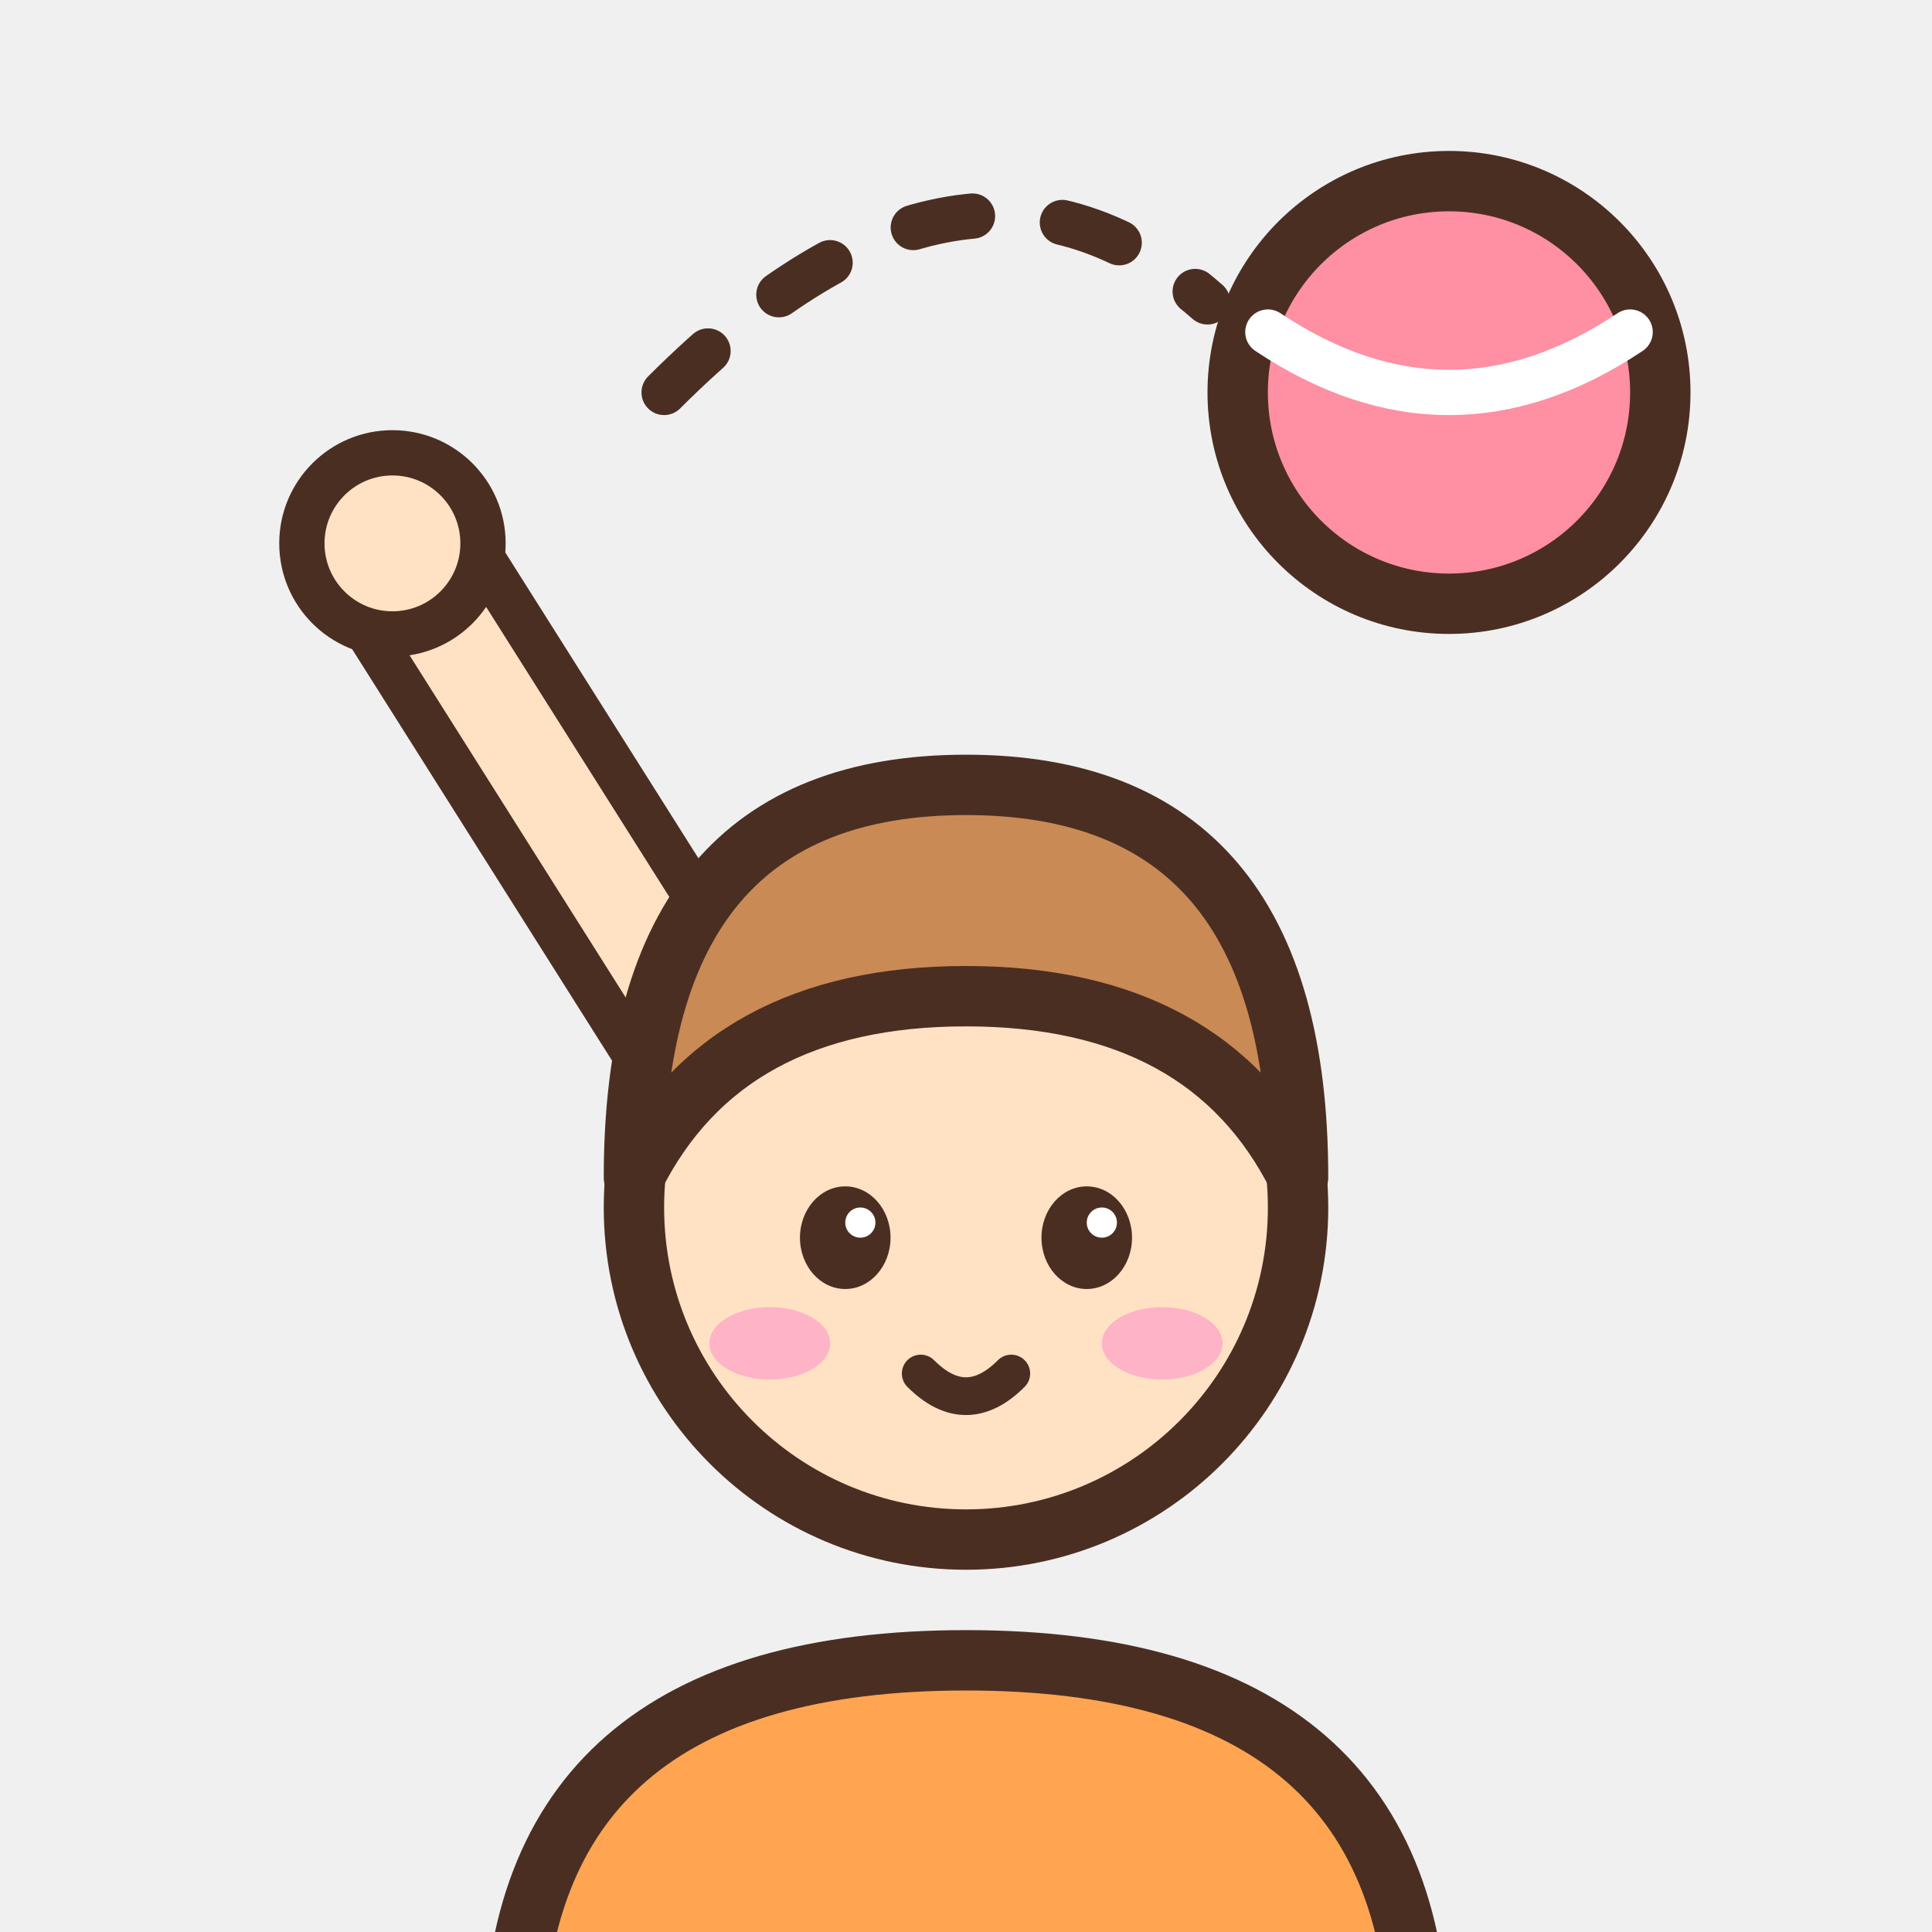
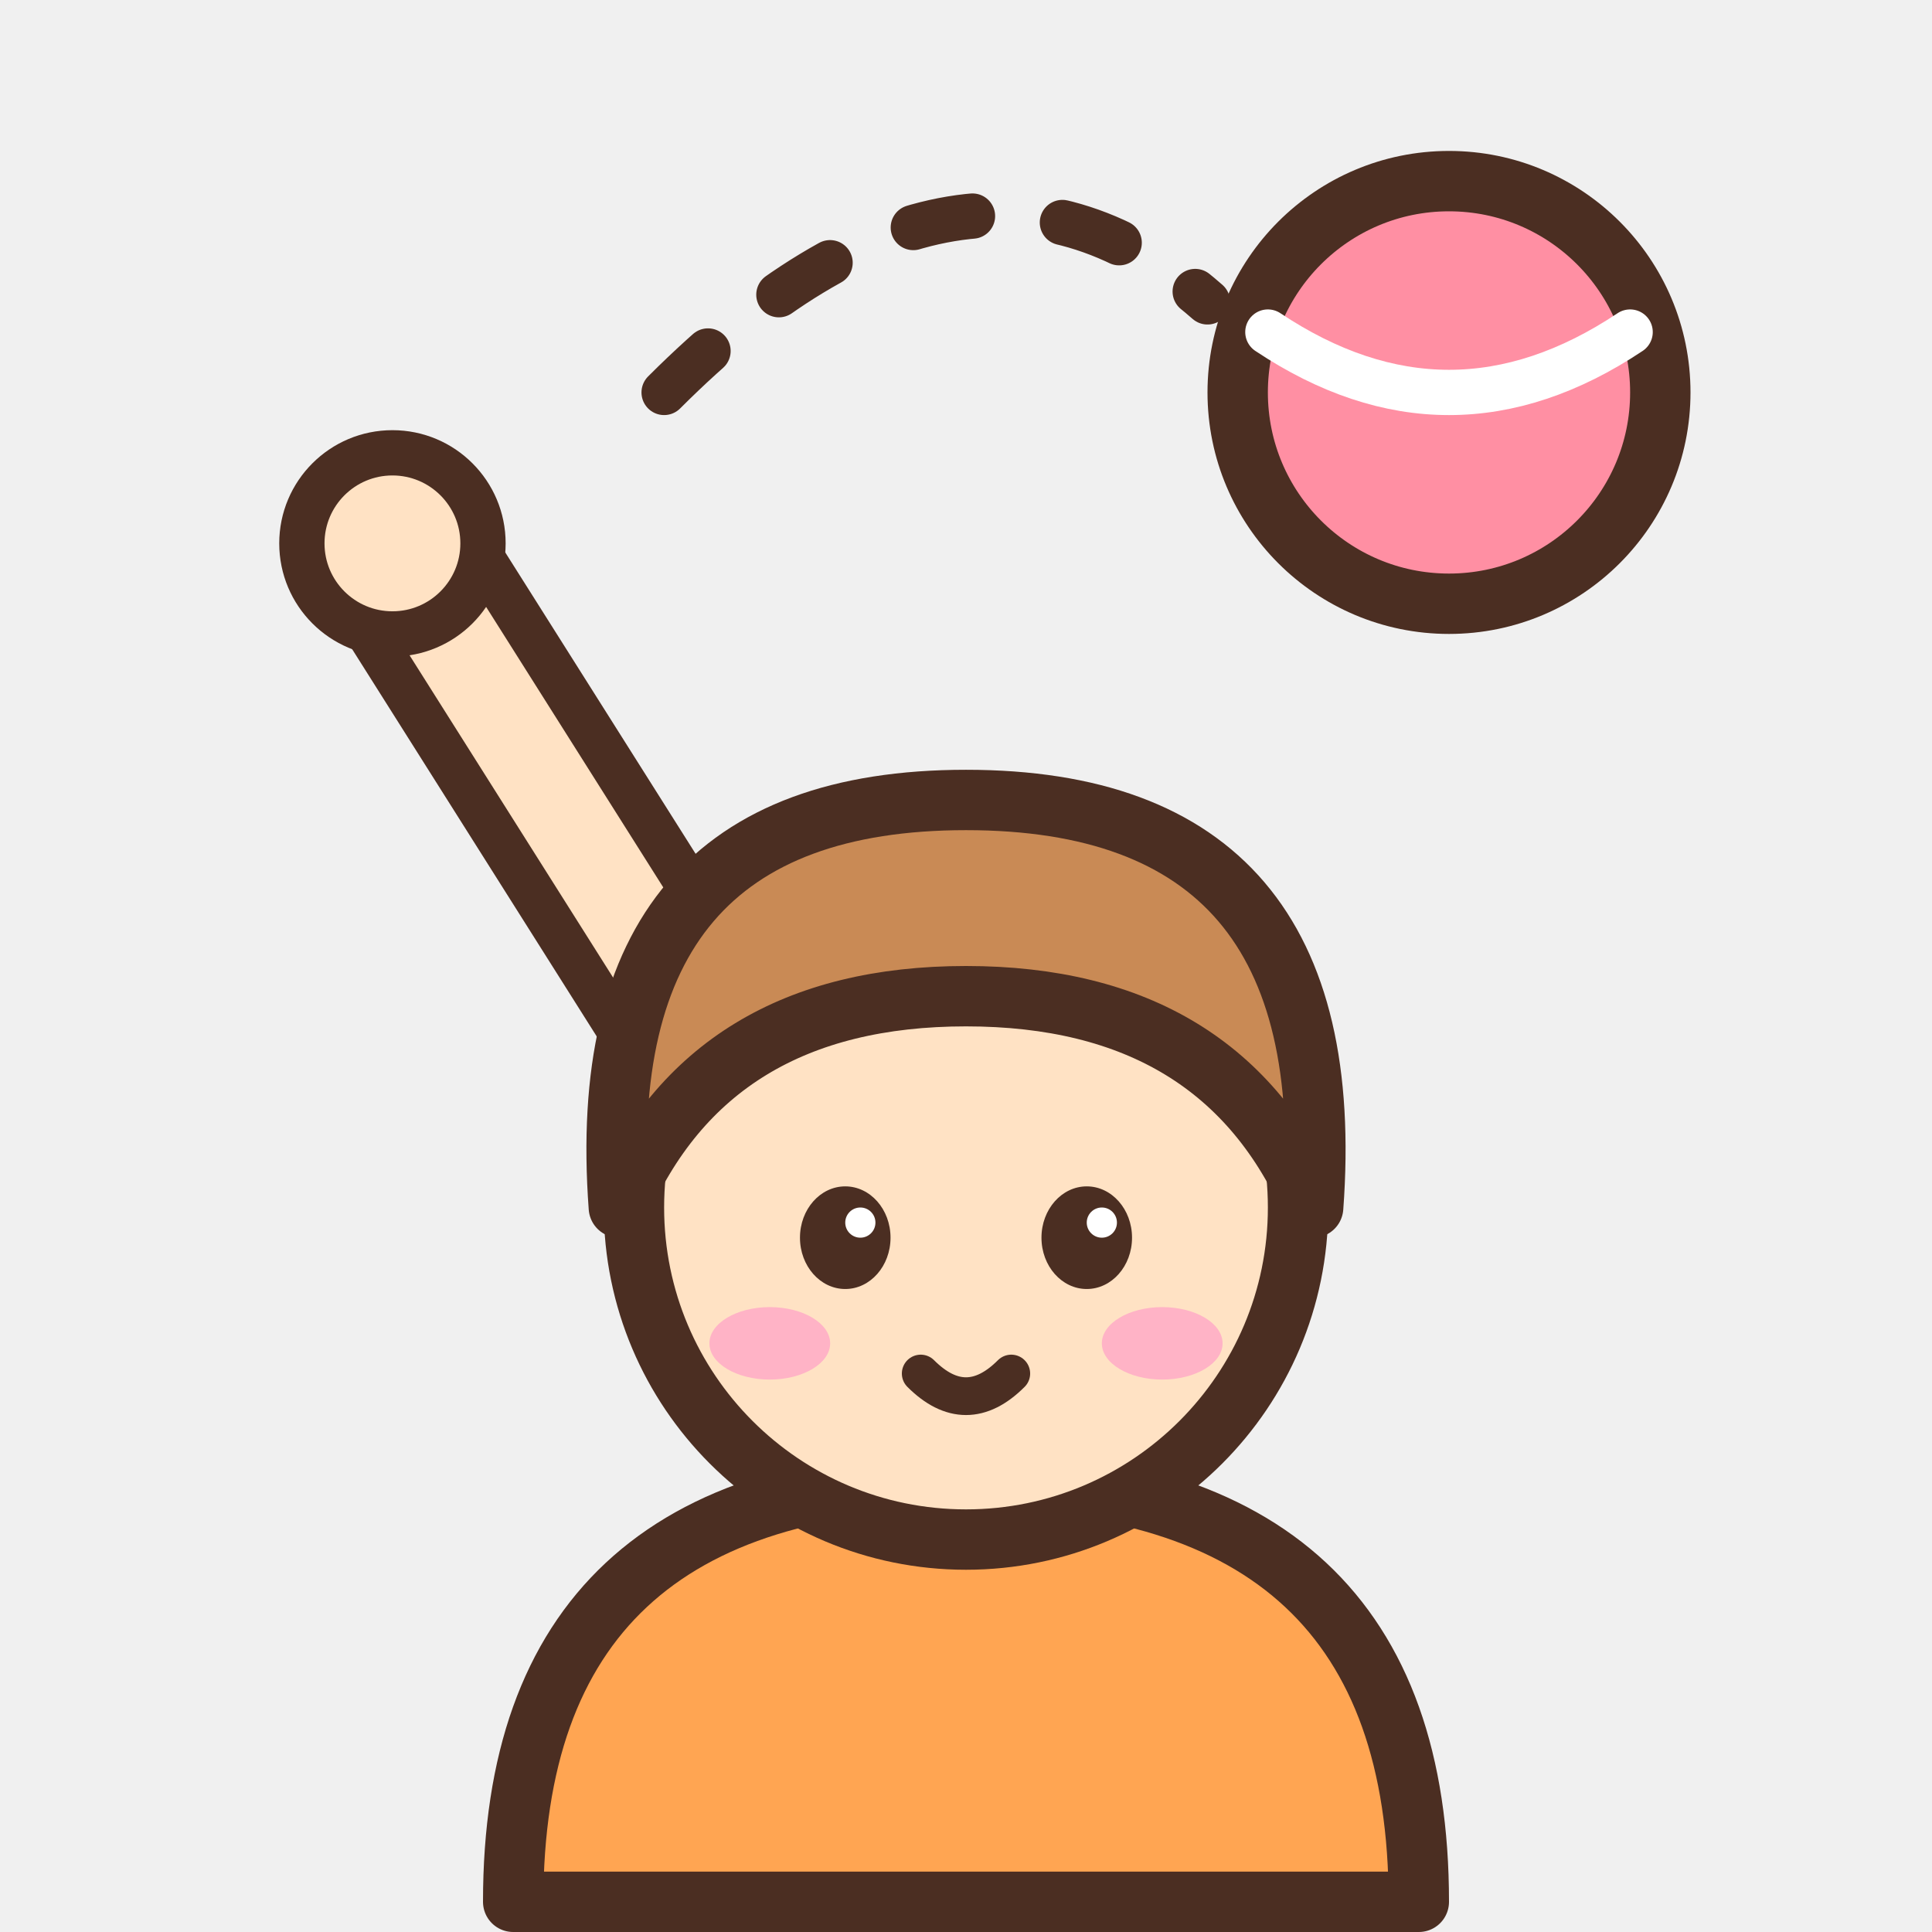
<svg xmlns="http://www.w3.org/2000/svg" viewBox="0 0 128 128">
  <g stroke="#4b2e22" stroke-width="4" stroke-linejoin="round" stroke-linecap="round">
    <path d="M50 74 26 36" stroke="#4b2e22" stroke-width="12" />
    <path d="M50 74 26 36" stroke="#ffe2c4" stroke-width="6" />
-     <path d="M34.0 136.0q0-26 30-26t30 26Z" fill="#ffa552" />
-     <circle cx="64" cy="80" r="22.0" fill="#ffe2c4" />
-     <path d="M42.0 78.0q0-26 22-26 22 0 22 26-6-12-22-12-16 0-22 12Z" fill="#c98a55" />
-     <ellipse cx="56.0" cy="82.0" rx="3.0" ry="3.4" fill="#4b2e22" stroke="none" />
-     <circle cx="57.0" cy="81.0" r="1.0" fill="#fff" stroke="none" />
-     <ellipse cx="72.0" cy="82.0" rx="3.0" ry="3.4" fill="#4b2e22" stroke="none" />
-     <circle cx="73.0" cy="81.0" r="1.0" fill="#fff" stroke="none" />
-     <ellipse cx="51.0" cy="89.0" rx="4.0" ry="2.4" fill="#ffb3c6" stroke="none" />
-     <ellipse cx="77.0" cy="89.0" rx="4.0" ry="2.4" fill="#ffb3c6" stroke="none" />
-     <path d="M61.0 91.0q3.0 3.0 6.0 0" fill="none" stroke-width="2.5" />
+     <g transform="translate(64 80) scale(1.0)">
+       <path d="M-30 46q0-28 30-28t30 28Z" fill="#ffa552" />
+       <circle cx="0" cy="0" r="22" fill="#ffe2c4" />
+       <path d="M-23 0q-2-27 23-27 25 0 23 27-6-14-23-14-17 0-23 14Z" fill="#c98a55" />
+       <ellipse cx="-8" cy="2" rx="3.0" ry="3.4" fill="#4b2e22" stroke="none" />
+       <circle cx="-7.0" cy="1.0" r="1.0" fill="#fff" stroke="none" />
+       <ellipse cx="8" cy="2" rx="3.0" ry="3.4" fill="#4b2e22" stroke="none" />
+       <circle cx="9.0" cy="1.0" r="1.0" fill="#fff" stroke="none" />
+       <ellipse cx="-13" cy="9" rx="4.0" ry="2.4" fill="#ffb3c6" stroke="none" />
+       <ellipse cx="13" cy="9" rx="4.0" ry="2.4" fill="#ffb3c6" stroke="none" />
+       <path d="M-3.0 11q3.0 3.0 6 0" fill="none" stroke-width="2.5" />
+     </g>
    <circle cx="26" cy="36" r="6" fill="#ffe2c4" stroke-width="3" />
    <circle cx="96" cy="26" r="14" fill="#ff8fa3" />
    <path d="M84 22q12 8 24 0" fill="none" stroke="#ffffff" stroke-width="3" />
    <path d="M44 26q20-20 36-6" fill="none" stroke-width="3" stroke-dasharray="4 6" />
  </g>
</svg>
